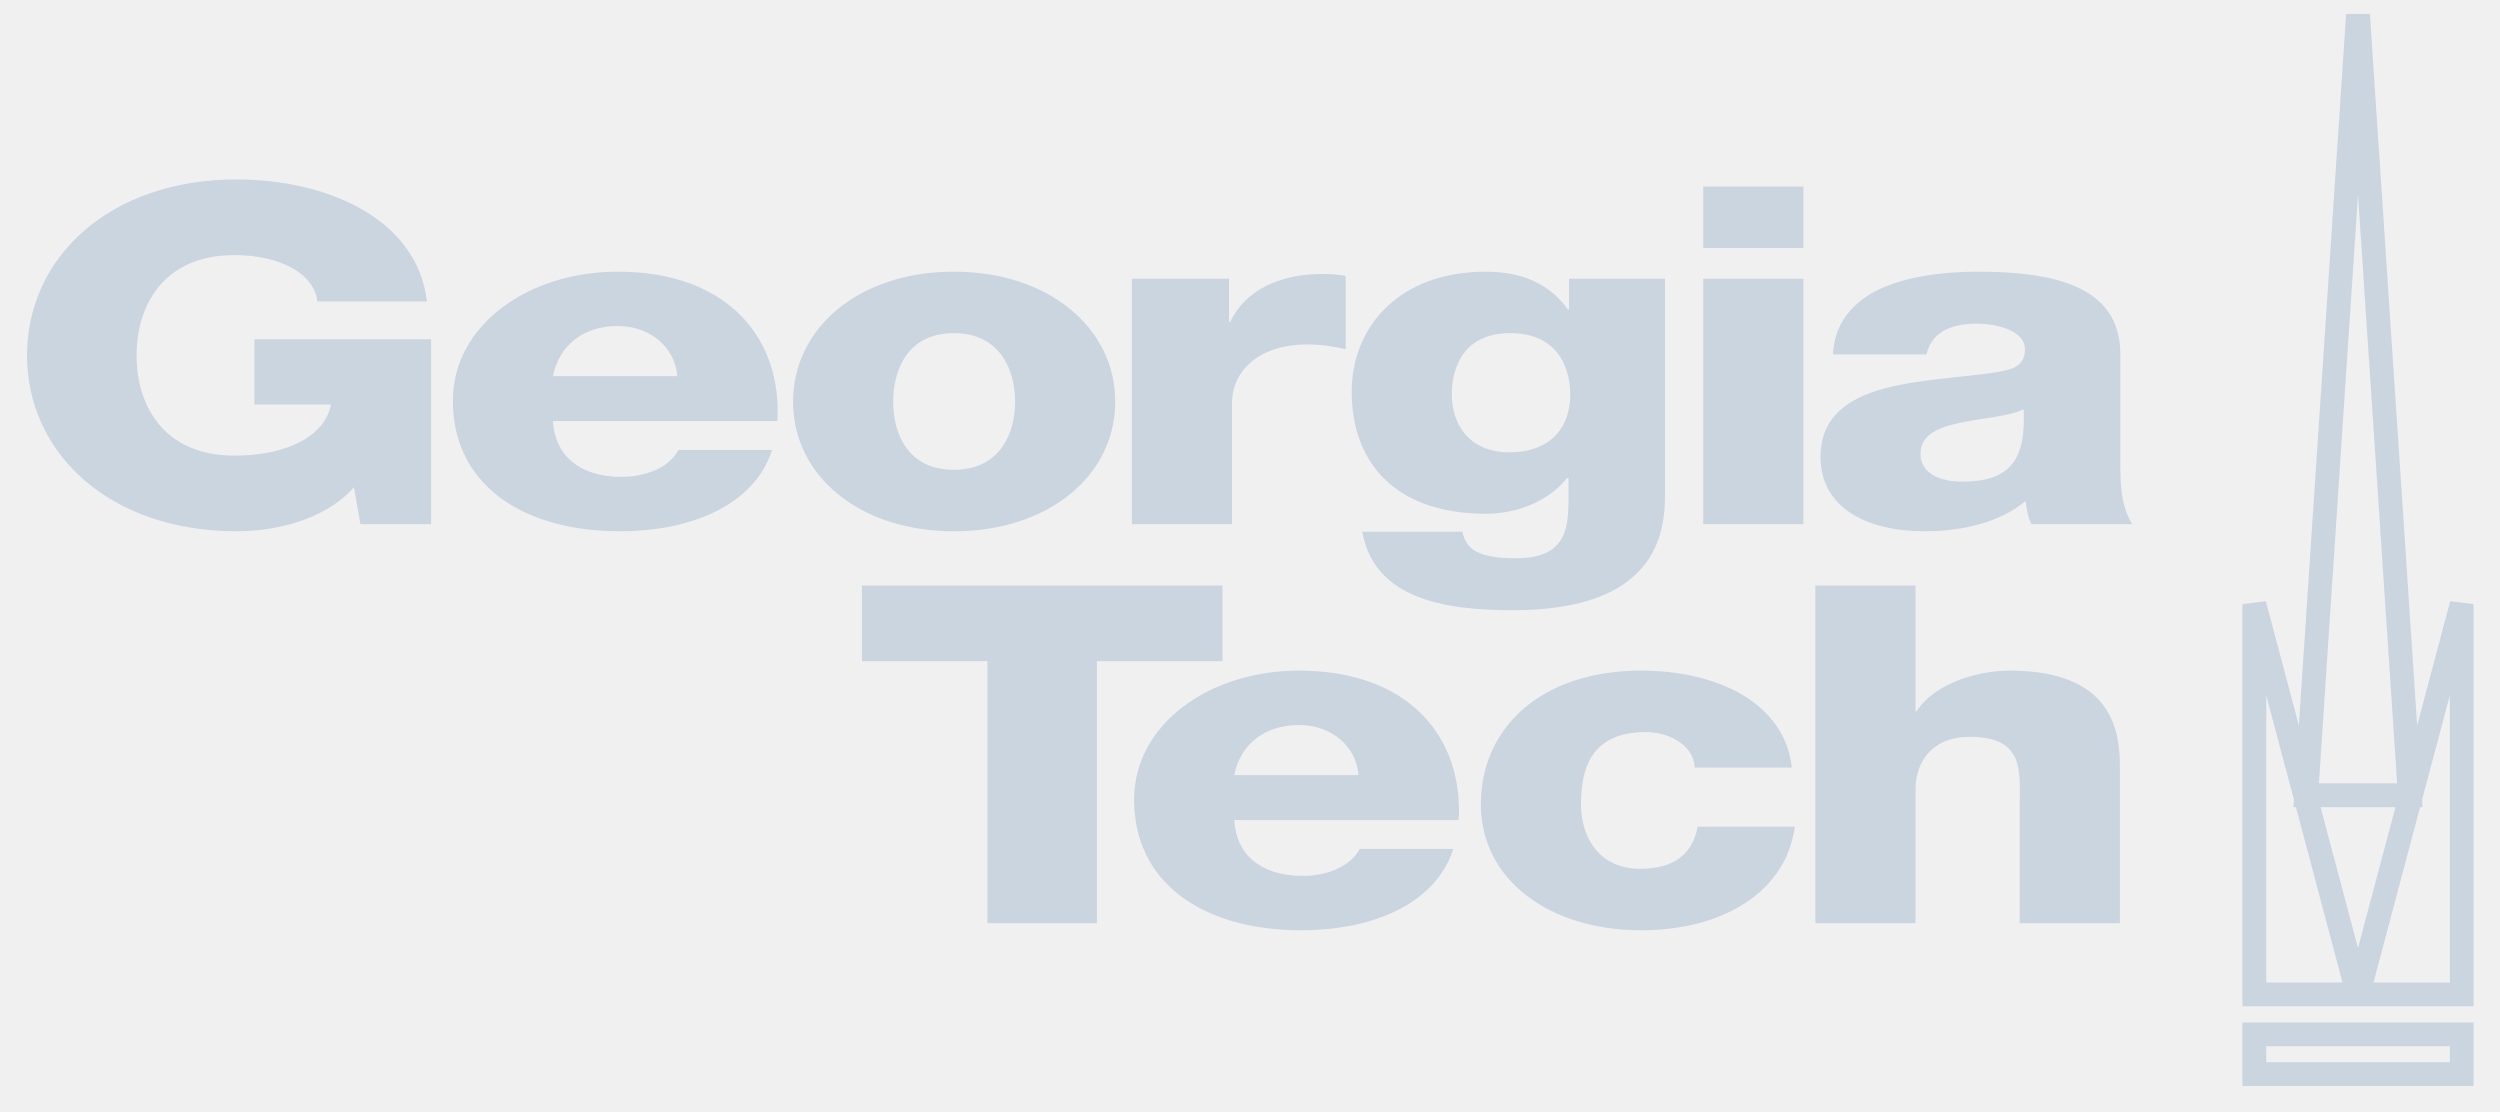
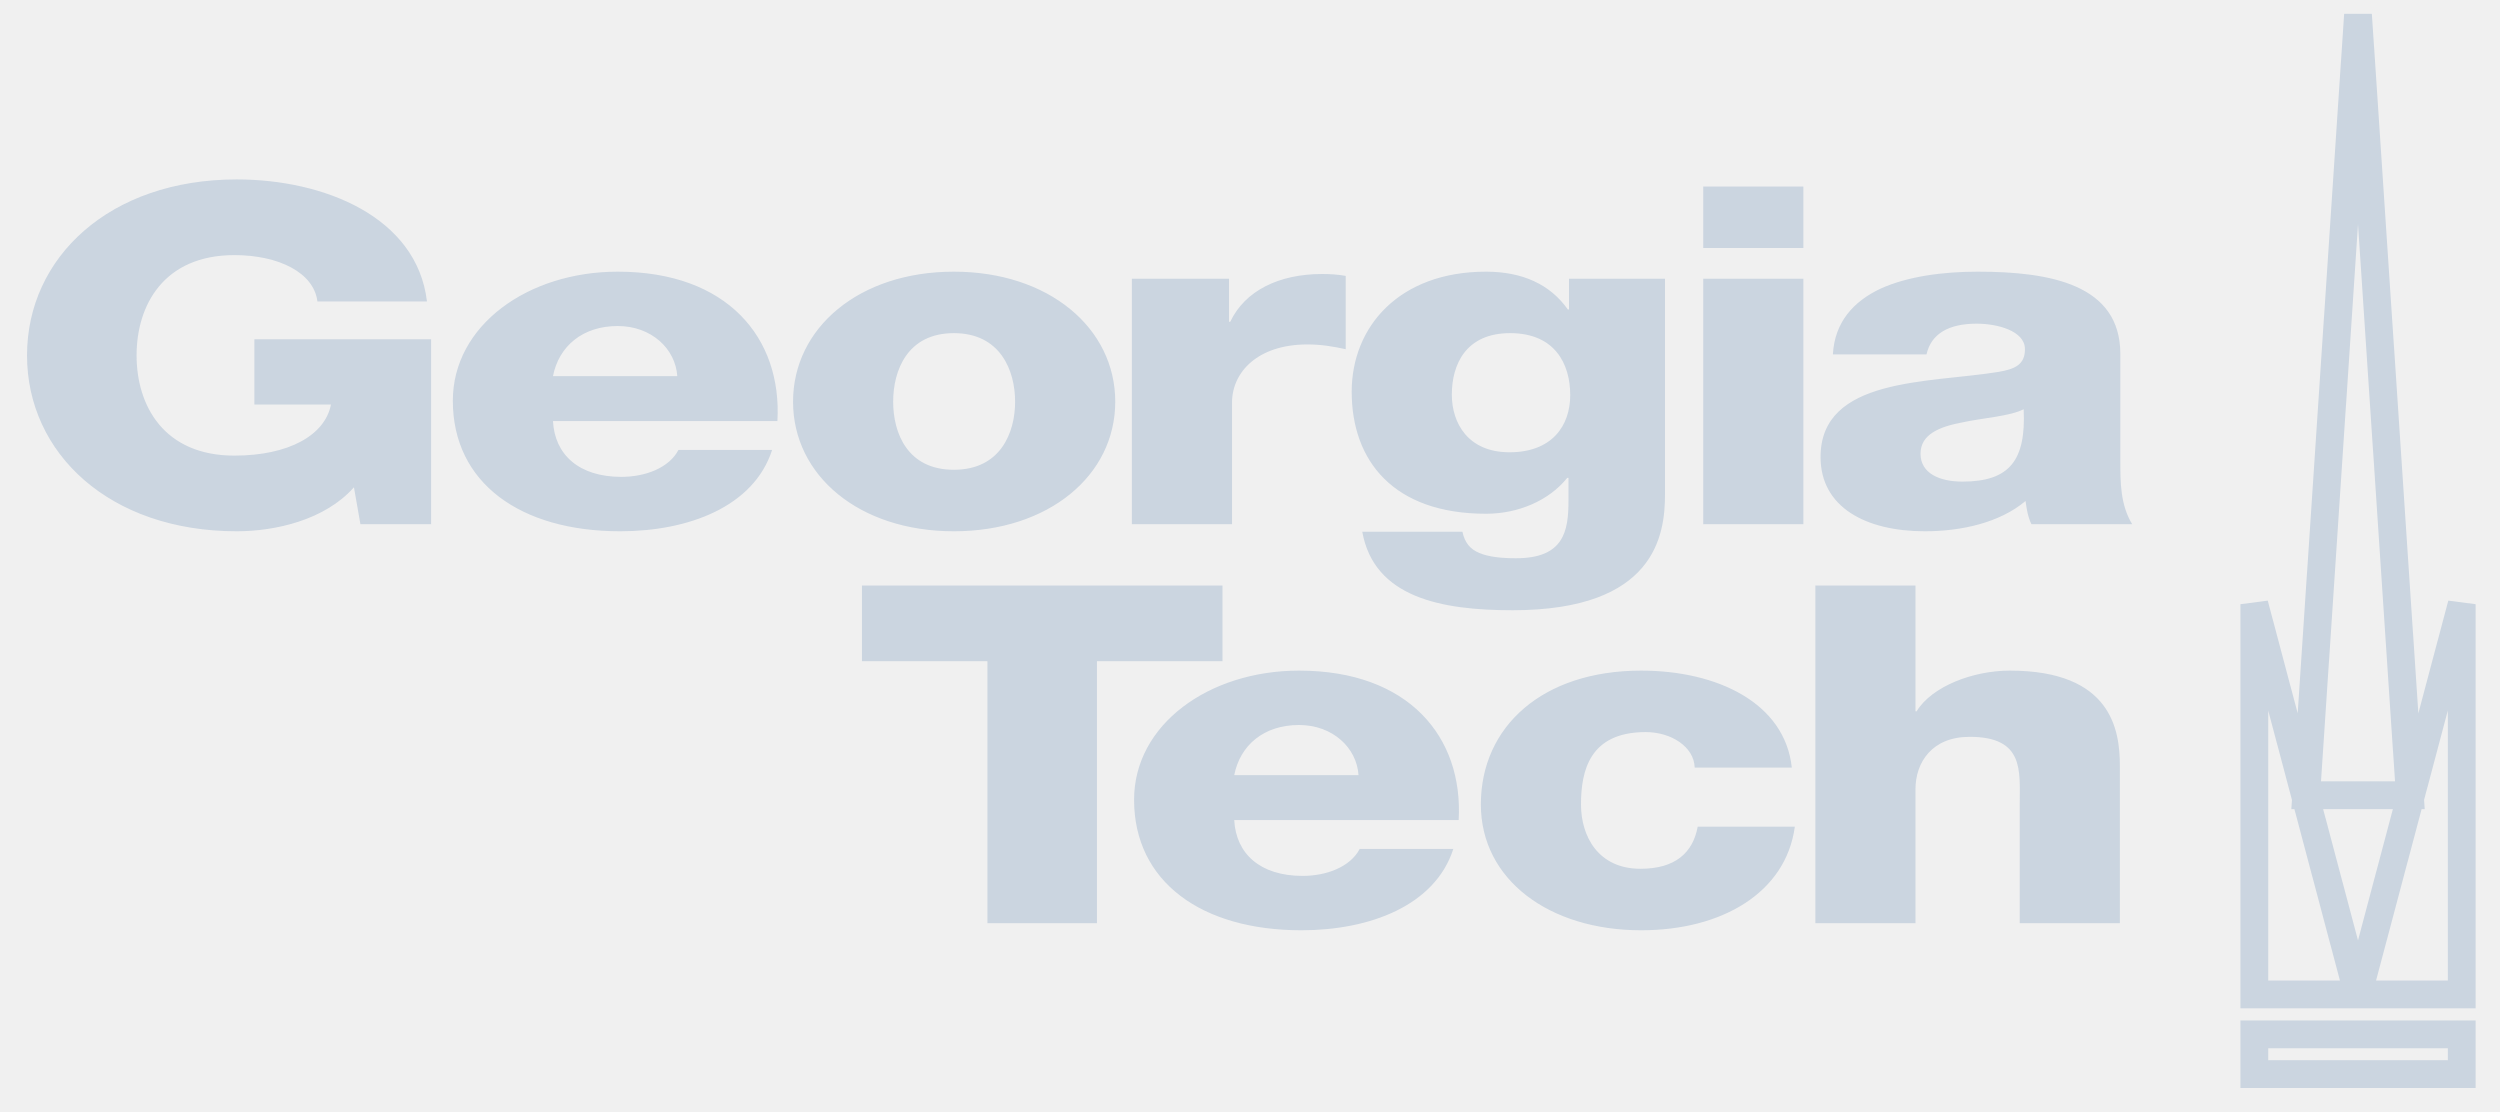
<svg xmlns="http://www.w3.org/2000/svg" width="90" height="40" viewBox="0 0 90 40" fill="none">
  <g clip-path="url(#clip0)">
    <path d="M8.522 6.459C3.941 6.459 0.973 9.269 0.973 12.794C0.973 16.317 3.941 19.126 8.522 19.126C9.921 19.126 11.703 18.717 12.742 17.543L12.975 18.87H15.52V12.213H9.158V14.563H11.914C11.703 15.669 10.389 16.402 8.438 16.402C5.893 16.402 4.917 14.598 4.917 12.794C4.917 10.989 5.893 9.184 8.438 9.184C10.028 9.184 11.3 9.813 11.427 10.853H15.371C15.011 7.805 11.66 6.459 8.522 6.459ZM61.316 6.716V8.928H64.921V6.716H61.316ZM22.24 9.78C18.995 9.78 16.302 11.721 16.302 14.427C16.302 17.39 18.741 19.126 22.326 19.126C24.785 19.126 27.138 18.242 27.796 16.198H24.424C24.085 16.844 23.236 17.167 22.366 17.167C20.84 17.167 19.97 16.367 19.907 15.158H27.987C28.156 12.162 26.184 9.78 22.24 9.78ZM34.339 9.78C30.925 9.78 28.55 11.806 28.55 14.461C28.55 17.116 30.925 19.126 34.339 19.126C37.753 19.126 40.149 17.116 40.149 14.461C40.149 11.806 37.753 9.78 34.339 9.78ZM53.496 9.78C50.377 9.78 48.661 11.755 48.661 14.104C48.661 16.589 50.165 18.495 53.496 18.495C54.662 18.495 55.764 18.02 56.421 17.203H56.465V18.036C56.465 19.127 56.294 20.097 54.576 20.097C54.027 20.097 53.58 20.044 53.262 19.909C52.923 19.773 52.732 19.534 52.647 19.143H49.042C49.466 21.509 51.883 21.969 54.449 21.969C59.604 21.969 59.94 19.244 59.94 17.798V10.035H56.484V11.141H56.442C55.807 10.239 54.81 9.78 53.496 9.78ZM71.198 9.78C69.947 9.78 68.673 9.949 67.701 10.391C66.723 10.851 66.046 11.601 65.984 12.759H69.355C69.52 12.01 70.163 11.652 71.158 11.652C71.897 11.652 72.898 11.907 72.898 12.571C72.898 13.116 72.556 13.286 71.942 13.389C69.441 13.797 65.54 13.575 65.54 16.453C65.54 18.274 67.189 19.126 69.293 19.126C70.606 19.126 71.988 18.82 72.92 18.036C72.96 18.327 73 18.598 73.131 18.87H76.758C76.332 18.173 76.332 17.354 76.332 16.607V12.742C76.332 10.24 73.807 9.78 71.198 9.78ZM47.597 9.864C46.049 9.864 44.819 10.461 44.289 11.585H44.245V10.035H40.747V18.87H44.353V14.495C44.353 13.39 45.285 12.4 47.066 12.4C47.554 12.4 47.979 12.469 48.445 12.571V9.932C48.17 9.881 47.873 9.864 47.597 9.864ZM61.316 10.035V18.87H64.921V10.035H61.316ZM22.24 11.737C23.448 11.737 24.318 12.554 24.382 13.541H19.907C20.118 12.468 20.968 11.737 22.24 11.737ZM34.339 11.993C36.014 11.993 36.544 13.338 36.544 14.461C36.544 15.584 36.014 16.912 34.339 16.912C32.663 16.912 32.154 15.584 32.154 14.461C32.154 13.338 32.663 11.993 34.339 11.993ZM54.364 11.993C55.976 11.993 56.528 13.1 56.528 14.223C56.528 15.329 55.87 16.282 54.343 16.282C52.859 16.282 52.266 15.244 52.266 14.205C52.266 13.116 52.774 11.993 54.364 11.993ZM72.852 14.733C72.937 16.555 72.363 17.338 70.646 17.338C69.839 17.338 69.139 17.048 69.139 16.334C69.139 15.636 69.822 15.363 70.629 15.209C71.414 15.039 72.346 14.989 72.852 14.733ZM31.03 21.078V23.802H35.547V33.234H39.49V23.802H44.009V21.078H31.03ZM65.353 21.078V33.234H68.957V28.416C68.957 27.446 69.549 26.526 70.908 26.526C72.881 26.526 72.71 27.752 72.71 28.961V33.234H76.315V27.564C76.315 26.288 76.019 24.142 72.352 24.142C71.038 24.142 69.549 24.704 68.997 25.608H68.957V21.078H65.353ZM46.765 24.142C43.521 24.142 40.827 26.084 40.827 28.79C40.827 31.752 43.266 33.49 46.849 33.49C49.309 33.49 51.662 32.605 52.32 30.561H48.95C48.609 31.208 47.761 31.532 46.891 31.532C45.364 31.532 44.495 30.732 44.432 29.522H52.512C52.681 26.526 50.709 24.142 46.765 24.142ZM59.081 24.142C55.537 24.142 53.311 26.151 53.311 28.961C53.311 31.668 55.771 33.49 59.081 33.49C62.004 33.49 64.295 32.127 64.614 29.761H61.117C60.946 30.697 60.309 31.276 59.059 31.276C57.529 31.276 56.916 30.1 56.916 28.961C56.916 27.735 57.234 26.355 59.246 26.355C60.161 26.355 60.986 26.883 61.009 27.633H64.505C64.255 25.301 61.816 24.142 59.081 24.142ZM46.765 26.1C47.974 26.1 48.842 26.917 48.907 27.905H44.432C44.644 26.832 45.493 26.1 46.765 26.1Z" fill="#CBD5E0" />
-     <path d="M88.622 38.668H81.156V37.237H88.622V38.668ZM86.755 28.629L84.888 0.529L83.022 28.629H86.755ZM88.622 21.751L84.888 35.799H88.622V21.751ZM81.156 21.751L84.888 35.799H81.156V21.751Z" stroke="#CBD5E0" stroke-width="0.858" />
+     <path d="M88.622 38.668H81.156V37.237H88.622V38.668ZM86.755 28.629L84.888 0.529L83.022 28.629H86.755ZM88.622 21.751L84.888 35.799H88.622V21.751ZM81.156 21.751L84.888 35.799H81.156V21.751Z" stroke="#CBD5E0" strokeWidth="0.858" />
  </g>
  <defs>
    <clipPath id="clip0">
      <rect width="89.063" height="39.584" fill="white" transform="translate(0.449219)" />
    </clipPath>
  </defs>
</svg>
